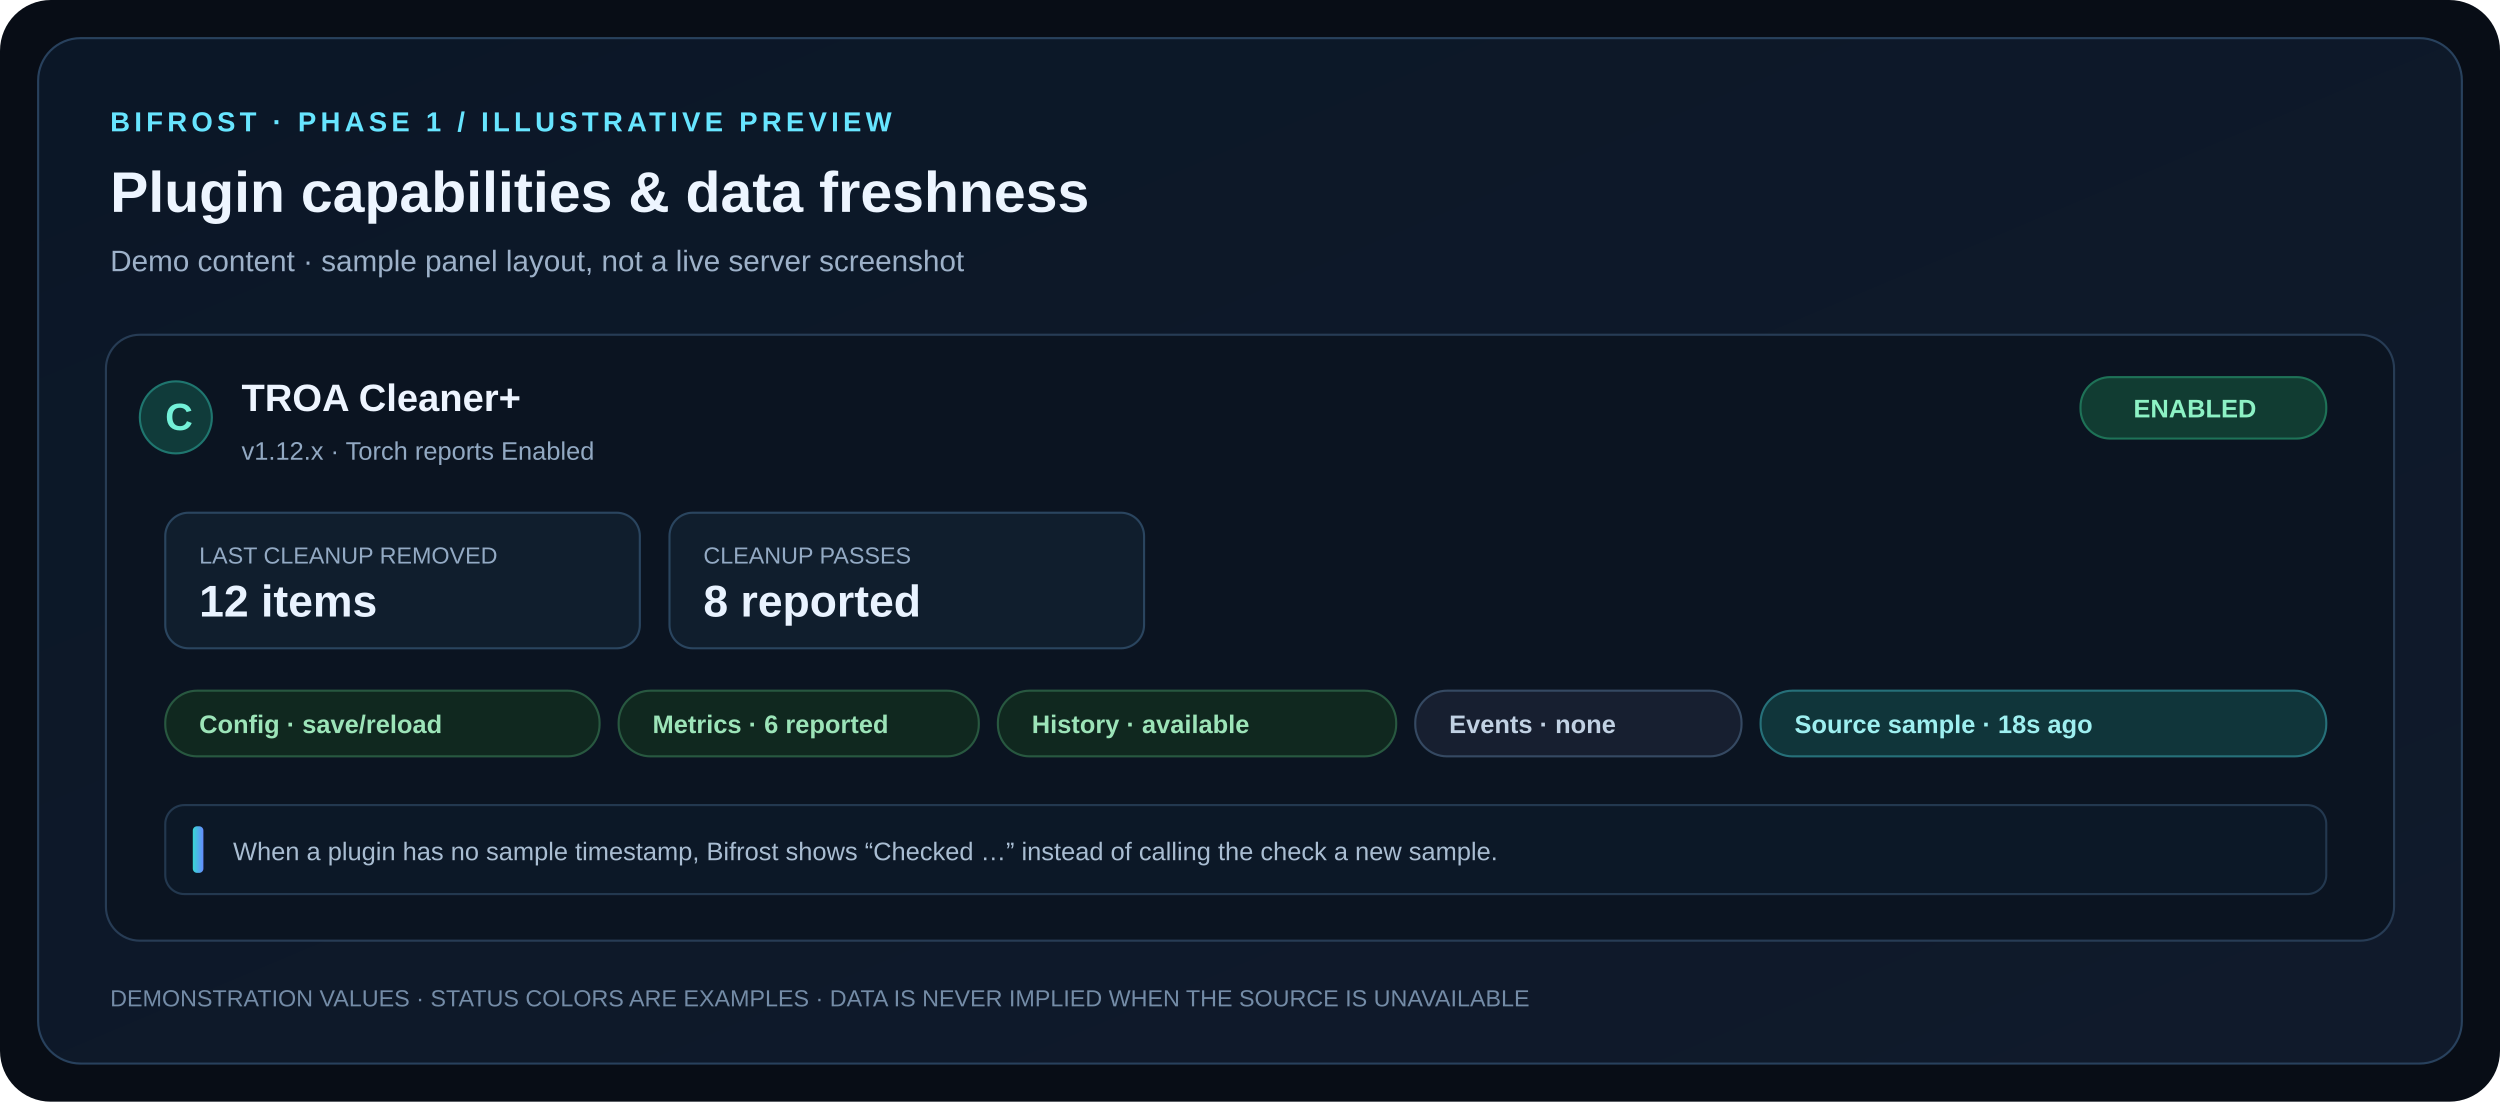
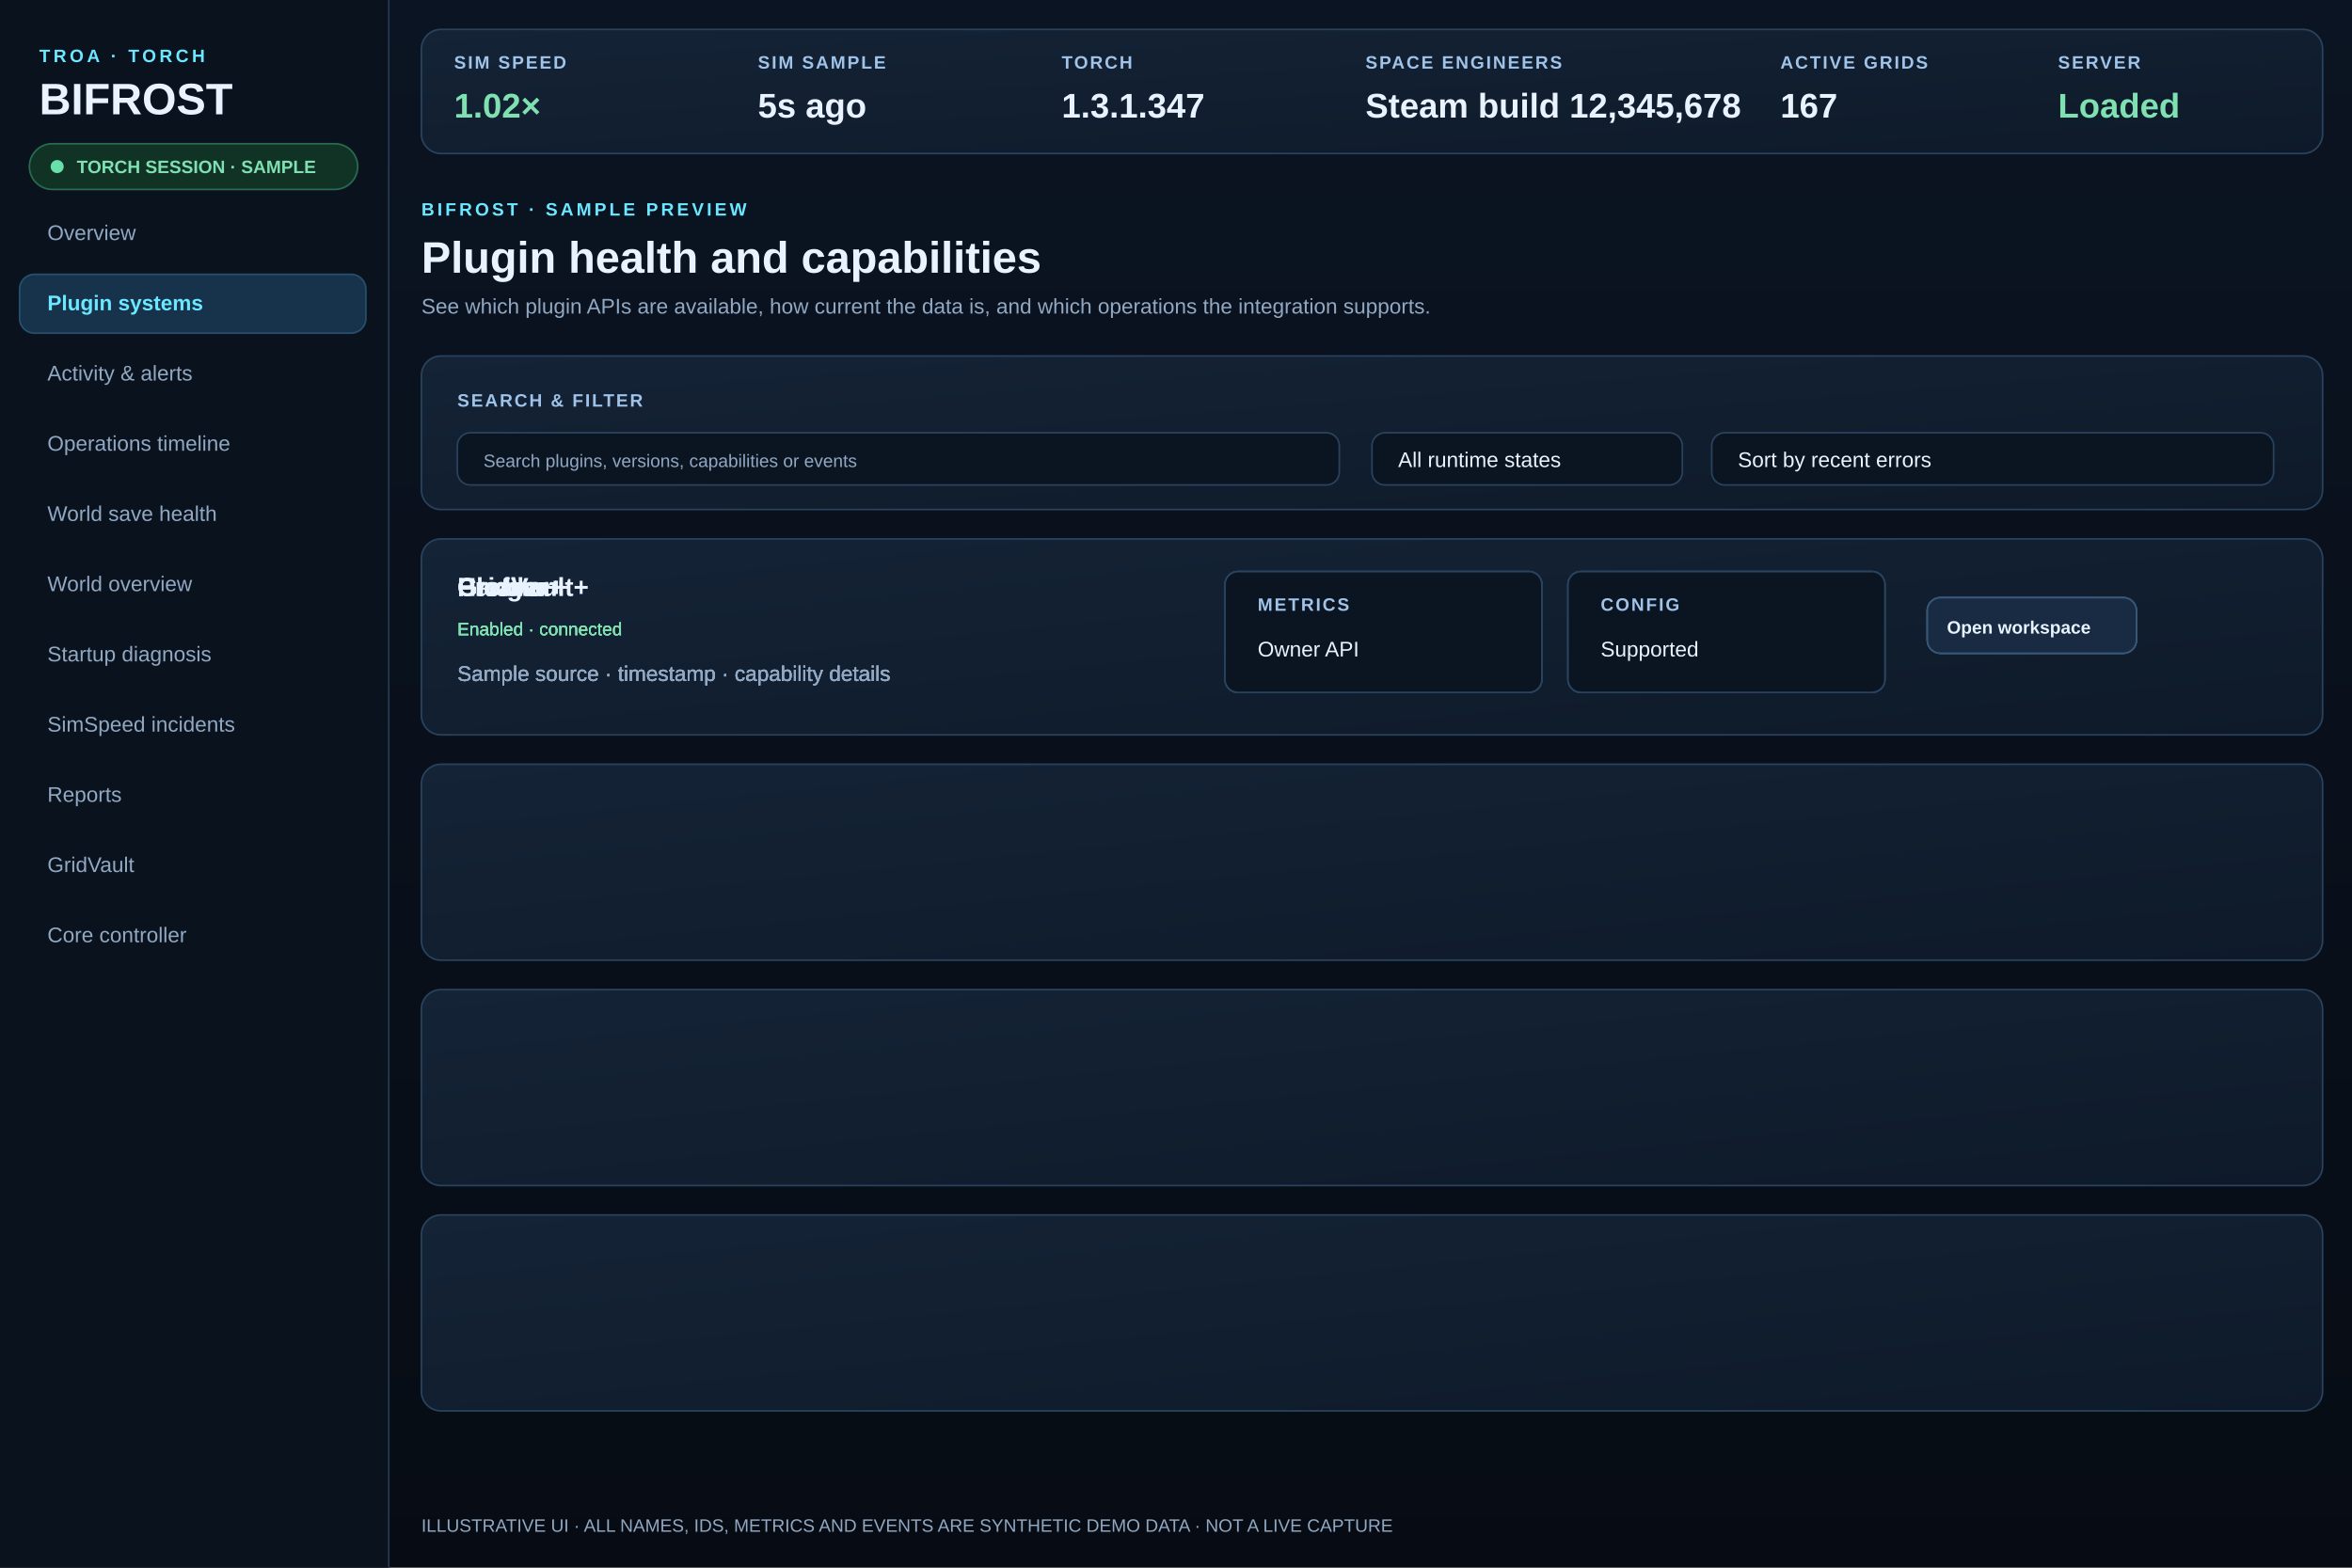
- <svg xmlns="http://www.w3.org/2000/svg" width="1180" height="520" viewBox="0 0 1180 520" role="img" aria-labelledby="title desc">
+ <svg xmlns="http://www.w3.org/2000/svg" width="1440" height="960" viewBox="0 0 1440 960" role="img" aria-labelledby="title desc">
  <defs>
-     <linearGradient id="bg" x2="1" y2="1">
-       <stop stop-color="#0b1727" />
-       <stop offset="1" stop-color="#101a2b" />
+     <linearGradient id="bg" x2="0" y2="1">
+       <stop stop-color="#0b1422" />
+       <stop offset="1" stop-color="#070c14" />
    </linearGradient>
-     <linearGradient id="accent" x2="1">
-       <stop stop-color="#37d8d2" />
-       <stop offset="1" stop-color="#668bff" />
+     <linearGradient id="card" x2="1" y2="1">
+       <stop stop-color="#142336" />
+       <stop offset="1" stop-color="#0e1a29" />
    </linearGradient>
  </defs>
-   <rect width="1180" height="520" rx="24" fill="#080d16" />
-   <rect x="18" y="18" width="1144" height="484" rx="20" fill="url(#bg)" stroke="#28415d" />
-   <text x="52" y="62" fill="#67e5ff" font-family="Segoe UI,Arial" font-size="13" font-weight="700" letter-spacing="2">BIFROST · PHASE 1 / ILLUSTRATIVE PREVIEW</text>
-   <text x="52" y="100" fill="#edf5ff" font-family="Segoe UI,Arial" font-size="27" font-weight="700">Plugin capabilities &amp; data freshness</text>
-   <text x="52" y="128" fill="#9db1c9" font-family="Segoe UI,Arial" font-size="14">Demo content · sample panel layout, not a live server screenshot</text>
-   <rect x="50" y="158" width="1080" height="286" rx="16" fill="#0b1421" stroke="#273c55" />
-   <circle cx="83" cy="197" r="17" fill="#103b3a" stroke="#1f766f" />
-   <text x="78" y="203" fill="#73f0d8" font-family="Segoe UI,Arial" font-size="18" font-weight="700">C</text>
-   <text x="114" y="194" fill="#eef5ff" font-family="Segoe UI,Arial" font-size="18" font-weight="700">TROA Cleaner+</text>
-   <text x="114" y="217" fill="#92a9c3" font-family="Segoe UI,Arial" font-size="12">v1.12.x · Torch reports Enabled</text>
-   <rect x="982" y="178" width="116" height="29" rx="14" fill="#113c32" stroke="#1e7257" />
-   <text x="1007" y="197" fill="#8df2c5" font-family="Segoe UI,Arial" font-size="12" font-weight="700">ENABLED</text>
-   <rect x="78" y="242" width="224" height="64" rx="11" fill="#101e2d" stroke="#2a455f" />
-   <text x="94" y="266" fill="#93aac4" font-family="Segoe UI,Arial" font-size="11">LAST CLEANUP REMOVED</text>
-   <text x="94" y="291" fill="#e9f3ff" font-family="Segoe UI,Arial" font-size="21" font-weight="700">12 items</text>
-   <rect x="316" y="242" width="224" height="64" rx="11" fill="#101e2d" stroke="#2a455f" />
-   <text x="332" y="266" fill="#93aac4" font-family="Segoe UI,Arial" font-size="11">CLEANUP PASSES</text>
-   <text x="332" y="291" fill="#e9f3ff" font-family="Segoe UI,Arial" font-size="21" font-weight="700">8 reported</text>
-   <rect x="78" y="326" width="205" height="31" rx="15" fill="#10281f" stroke="#285840" />
-   <text x="94" y="346" fill="#9ce4b8" font-family="Segoe UI,Arial" font-size="12" font-weight="700">Config · save/reload</text>
-   <rect x="292" y="326" width="170" height="31" rx="15" fill="#10281f" stroke="#285840" />
-   <text x="308" y="346" fill="#9ce4b8" font-family="Segoe UI,Arial" font-size="12" font-weight="700">Metrics · 6 reported</text>
-   <rect x="471" y="326" width="188" height="31" rx="15" fill="#10281f" stroke="#285840" />
-   <text x="487" y="346" fill="#9ce4b8" font-family="Segoe UI,Arial" font-size="12" font-weight="700">History · available</text>
-   <rect x="668" y="326" width="154" height="31" rx="15" fill="#171f30" stroke="#354962" />
-   <text x="684" y="346" fill="#c1d1e3" font-family="Segoe UI,Arial" font-size="12" font-weight="700">Events · none</text>
-   <rect x="831" y="326" width="267" height="31" rx="15" fill="#10353a" stroke="#267079" />
-   <text x="847" y="346" fill="#9eeff0" font-family="Segoe UI,Arial" font-size="12" font-weight="700">Source sample · 18s ago</text>
-   <rect x="78" y="380" width="1020" height="42" rx="9" fill="#0c1827" stroke="#23384f" />
-   <rect x="91" y="390" width="5" height="22" rx="2" fill="url(#accent)" />
-   <text x="110" y="406" fill="#a9bdd2" font-family="Segoe UI,Arial" font-size="12">When a plugin has no sample timestamp, Bifrost shows “Checked …” instead of calling the check a new sample.</text>
-   <text x="52" y="475" fill="#748ca7" font-family="Segoe UI,Arial" font-size="11">DEMONSTRATION VALUES · STATUS COLORS ARE EXAMPLES · DATA IS NEVER IMPLIED WHEN THE SOURCE IS UNAVAILABLE</text>
+   <style>text{font-family:Segoe UI,Arial,sans-serif;fill:#e9f2ff}.muted{fill:#91a8c3}.cyan{fill:#6be8ff}.green{fill:#7fe0b1}.yellow{fill:#ffd27d}.red{fill:#ff9ba8}.tiny{font-size:11px}.small{font-size:13px}.label{font-size:11px;font-weight:800;letter-spacing:1.1px;fill:#9fc3e9}.title{font-size:27px;font-weight:800}.sub{font-size:13px}.metric{font-size:21px;font-weight:800}.heading{font-size:16px;font-weight:800}.card{fill:url(#card);stroke:#29435f}.line{stroke:#2b4058}.btn{fill:#182b42;stroke:#385675}.pill{fill:#103326;stroke:#286c50}.box{fill:#0b1522;stroke:#29435f}</style>
+   <rect width="1440" height="960" fill="url(#bg)" />
+   <rect width="238" height="960" fill="#0a121e" />
+   <path d="M238 0v960" stroke="#263a52" />
+   <text x="24" y="38" class="cyan tiny" font-weight="800" letter-spacing="2">TROA · TORCH</text>
+   <text x="24" y="70" class="title" font-size="23">BIFROST</text>
+   <rect x="18" y="88" width="201" height="28" rx="14" class="pill" />
+   <circle cx="35" cy="102" r="4" fill="#69dfaa" />
+   <text x="47" y="106" class="green tiny" font-weight="800">TORCH SESSION · SAMPLE</text>
+   <text x="29" y="147" class="muted small" font-weight="500">Overview</text>
+   <rect x="12" y="168" width="212" height="36" rx="9" fill="#17334b" stroke="#27506c" />
+   <text x="29" y="190" class="cyan small" font-weight="700">Plugin systems</text>
+   <text x="29" y="233" class="muted small" font-weight="500">Activity &amp; alerts</text>
+   <text x="29" y="276" class="muted small" font-weight="500">Operations timeline</text>
+   <text x="29" y="319" class="muted small" font-weight="500">World save health</text>
+   <text x="29" y="362" class="muted small" font-weight="500">World overview</text>
+   <text x="29" y="405" class="muted small" font-weight="500">Startup diagnosis</text>
+   <text x="29" y="448" class="muted small" font-weight="500">SimSpeed incidents</text>
+   <text x="29" y="491" class="muted small" font-weight="500">Reports</text>
+   <text x="29" y="534" class="muted small" font-weight="500">GridVault</text>
+   <text x="29" y="577" class="muted small" font-weight="500">Core controller</text>
+   <rect x="258" y="18" width="1164" height="76" rx="12" class="card" />
+   <text x="278" y="42" class="label">SIM SPEED</text>
+   <text x="278" y="72" class="metric green">1.02×</text>
+   <text x="464" y="42" class="label">SIM SAMPLE</text>
+   <text x="464" y="72" class="metric">5s ago</text>
+   <text x="650" y="42" class="label">TORCH</text>
+   <text x="650" y="72" class="metric">1.3.1.347</text>
+   <text x="836" y="42" class="label">SPACE ENGINEERS</text>
+   <text x="836" y="72" class="metric">Steam build 12,345,678</text>
+   <text x="1090" y="42" class="label">ACTIVE GRIDS</text>
+   <text x="1090" y="72" class="metric">167</text>
+   <text x="1260" y="42" class="label">SERVER</text>
+   <text x="1260" y="72" class="metric green">Loaded</text>
+   <text x="258" y="132" class="cyan tiny" font-weight="800" letter-spacing="1.8">BIFROST · SAMPLE PREVIEW</text>
+   <text x="258" y="167" class="title">Plugin health and capabilities</text>
+   <text x="258" y="192" class="muted sub">See which plugin APIs are available, how current the data is, and which operations the integration supports.</text>
+   <rect x="258" y="218" width="1164" height="94" rx="12" class="card" />
+   <text x="280" y="249" class="label">SEARCH &amp; FILTER</text>
+   <rect x="280" y="265" width="540" height="32" rx="8" class="box" />
+   <text x="296" y="286" class="muted tiny">Search plugins, versions, capabilities or events</text>
+   <rect x="840" y="265" width="190" height="32" rx="8" class="box" />
+   <text x="856" y="286" class="small">All runtime states</text>
+   <rect x="1048" y="265" width="344" height="32" rx="8" class="box" />
+   <text x="1064" y="286" class="small">Sort by recent errors</text>
+   <rect x="258" y="330" width="1164" height="120" rx="12" class="card" />
+   <text x="280" y="365" class="heading">Profiler+</text>
+   <text x="280" y="389" class="green tiny">Enabled · connected</text>
+   <text x="280" y="417" class="muted small">Sample source · timestamp · capability details</text>
+   <rect x="750" y="350" width="194" height="74" rx="8" class="box" />
+   <text x="770" y="374" class="label">METRICS</text>
+   <text x="770" y="402" class="small">Available</text>
+   <rect x="960" y="350" width="194" height="74" rx="8" class="box" />
+   <text x="980" y="374" class="label">CONFIG</text>
+   <text x="980" y="402" class="small">Supported</text>
+   <rect x="1180" y="366" width="128" height="34" rx="8" class="btn" />
+   <text x="1192" y="388" class="tiny" font-weight="700">Open workspace</text>
+   <rect x="258" y="468" width="1164" height="120" rx="12" class="card" />
+   <text x="280" y="365" class="heading">Cleaner+</text>
+   <text x="280" y="389" class="green tiny">Enabled · connected</text>
+   <text x="280" y="417" class="muted small">Sample source · timestamp · capability details</text>
+   <rect x="750" y="350" width="194" height="74" rx="8" class="box" />
+   <text x="770" y="374" class="label">METRICS</text>
+   <text x="770" y="402" class="small">Owner API</text>
+   <rect x="960" y="350" width="194" height="74" rx="8" class="box" />
+   <text x="980" y="374" class="label">CONFIG</text>
+   <text x="980" y="402" class="small">Supported</text>
+   <rect x="1180" y="366" width="128" height="34" rx="8" class="btn" />
+   <text x="1192" y="388" class="tiny" font-weight="700">Open workspace</text>
+   <rect x="258" y="606" width="1164" height="120" rx="12" class="card" />
+   <text x="280" y="365" class="heading">GridVault+</text>
+   <text x="280" y="389" class="green tiny">Enabled · connected</text>
+   <text x="280" y="417" class="muted small">Sample source · timestamp · capability details</text>
+   <rect x="750" y="350" width="194" height="74" rx="8" class="box" />
+   <text x="770" y="374" class="label">METRICS</text>
+   <text x="770" y="402" class="small">Owner API</text>
+   <rect x="960" y="350" width="194" height="74" rx="8" class="box" />
+   <text x="980" y="374" class="label">CONFIG</text>
+   <text x="980" y="402" class="small">Read only</text>
+   <rect x="1180" y="366" width="128" height="34" rx="8" class="btn" />
+   <text x="1192" y="388" class="tiny" font-weight="700">Open workspace</text>
+   <rect x="258" y="744" width="1164" height="120" rx="12" class="card" />
+   <text x="280" y="365" class="heading">Hangar+</text>
+   <text x="280" y="389" class="green tiny">Enabled · connected</text>
+   <text x="280" y="417" class="muted small">Sample source · timestamp · capability details</text>
+   <rect x="750" y="350" width="194" height="74" rx="8" class="box" />
+   <text x="770" y="374" class="label">METRICS</text>
+   <text x="770" y="402" class="small">Owner API</text>
+   <rect x="960" y="350" width="194" height="74" rx="8" class="box" />
+   <text x="980" y="374" class="label">CONFIG</text>
+   <text x="980" y="402" class="small">Supported</text>
+   <rect x="1180" y="366" width="128" height="34" rx="8" class="btn" />
+   <text x="1192" y="388" class="tiny" font-weight="700">Open workspace</text>
+   <text x="258" y="938" class="muted tiny">ILLUSTRATIVE UI · ALL NAMES, IDS, METRICS AND EVENTS ARE SYNTHETIC DEMO DATA · NOT A LIVE CAPTURE</text>
</svg>
